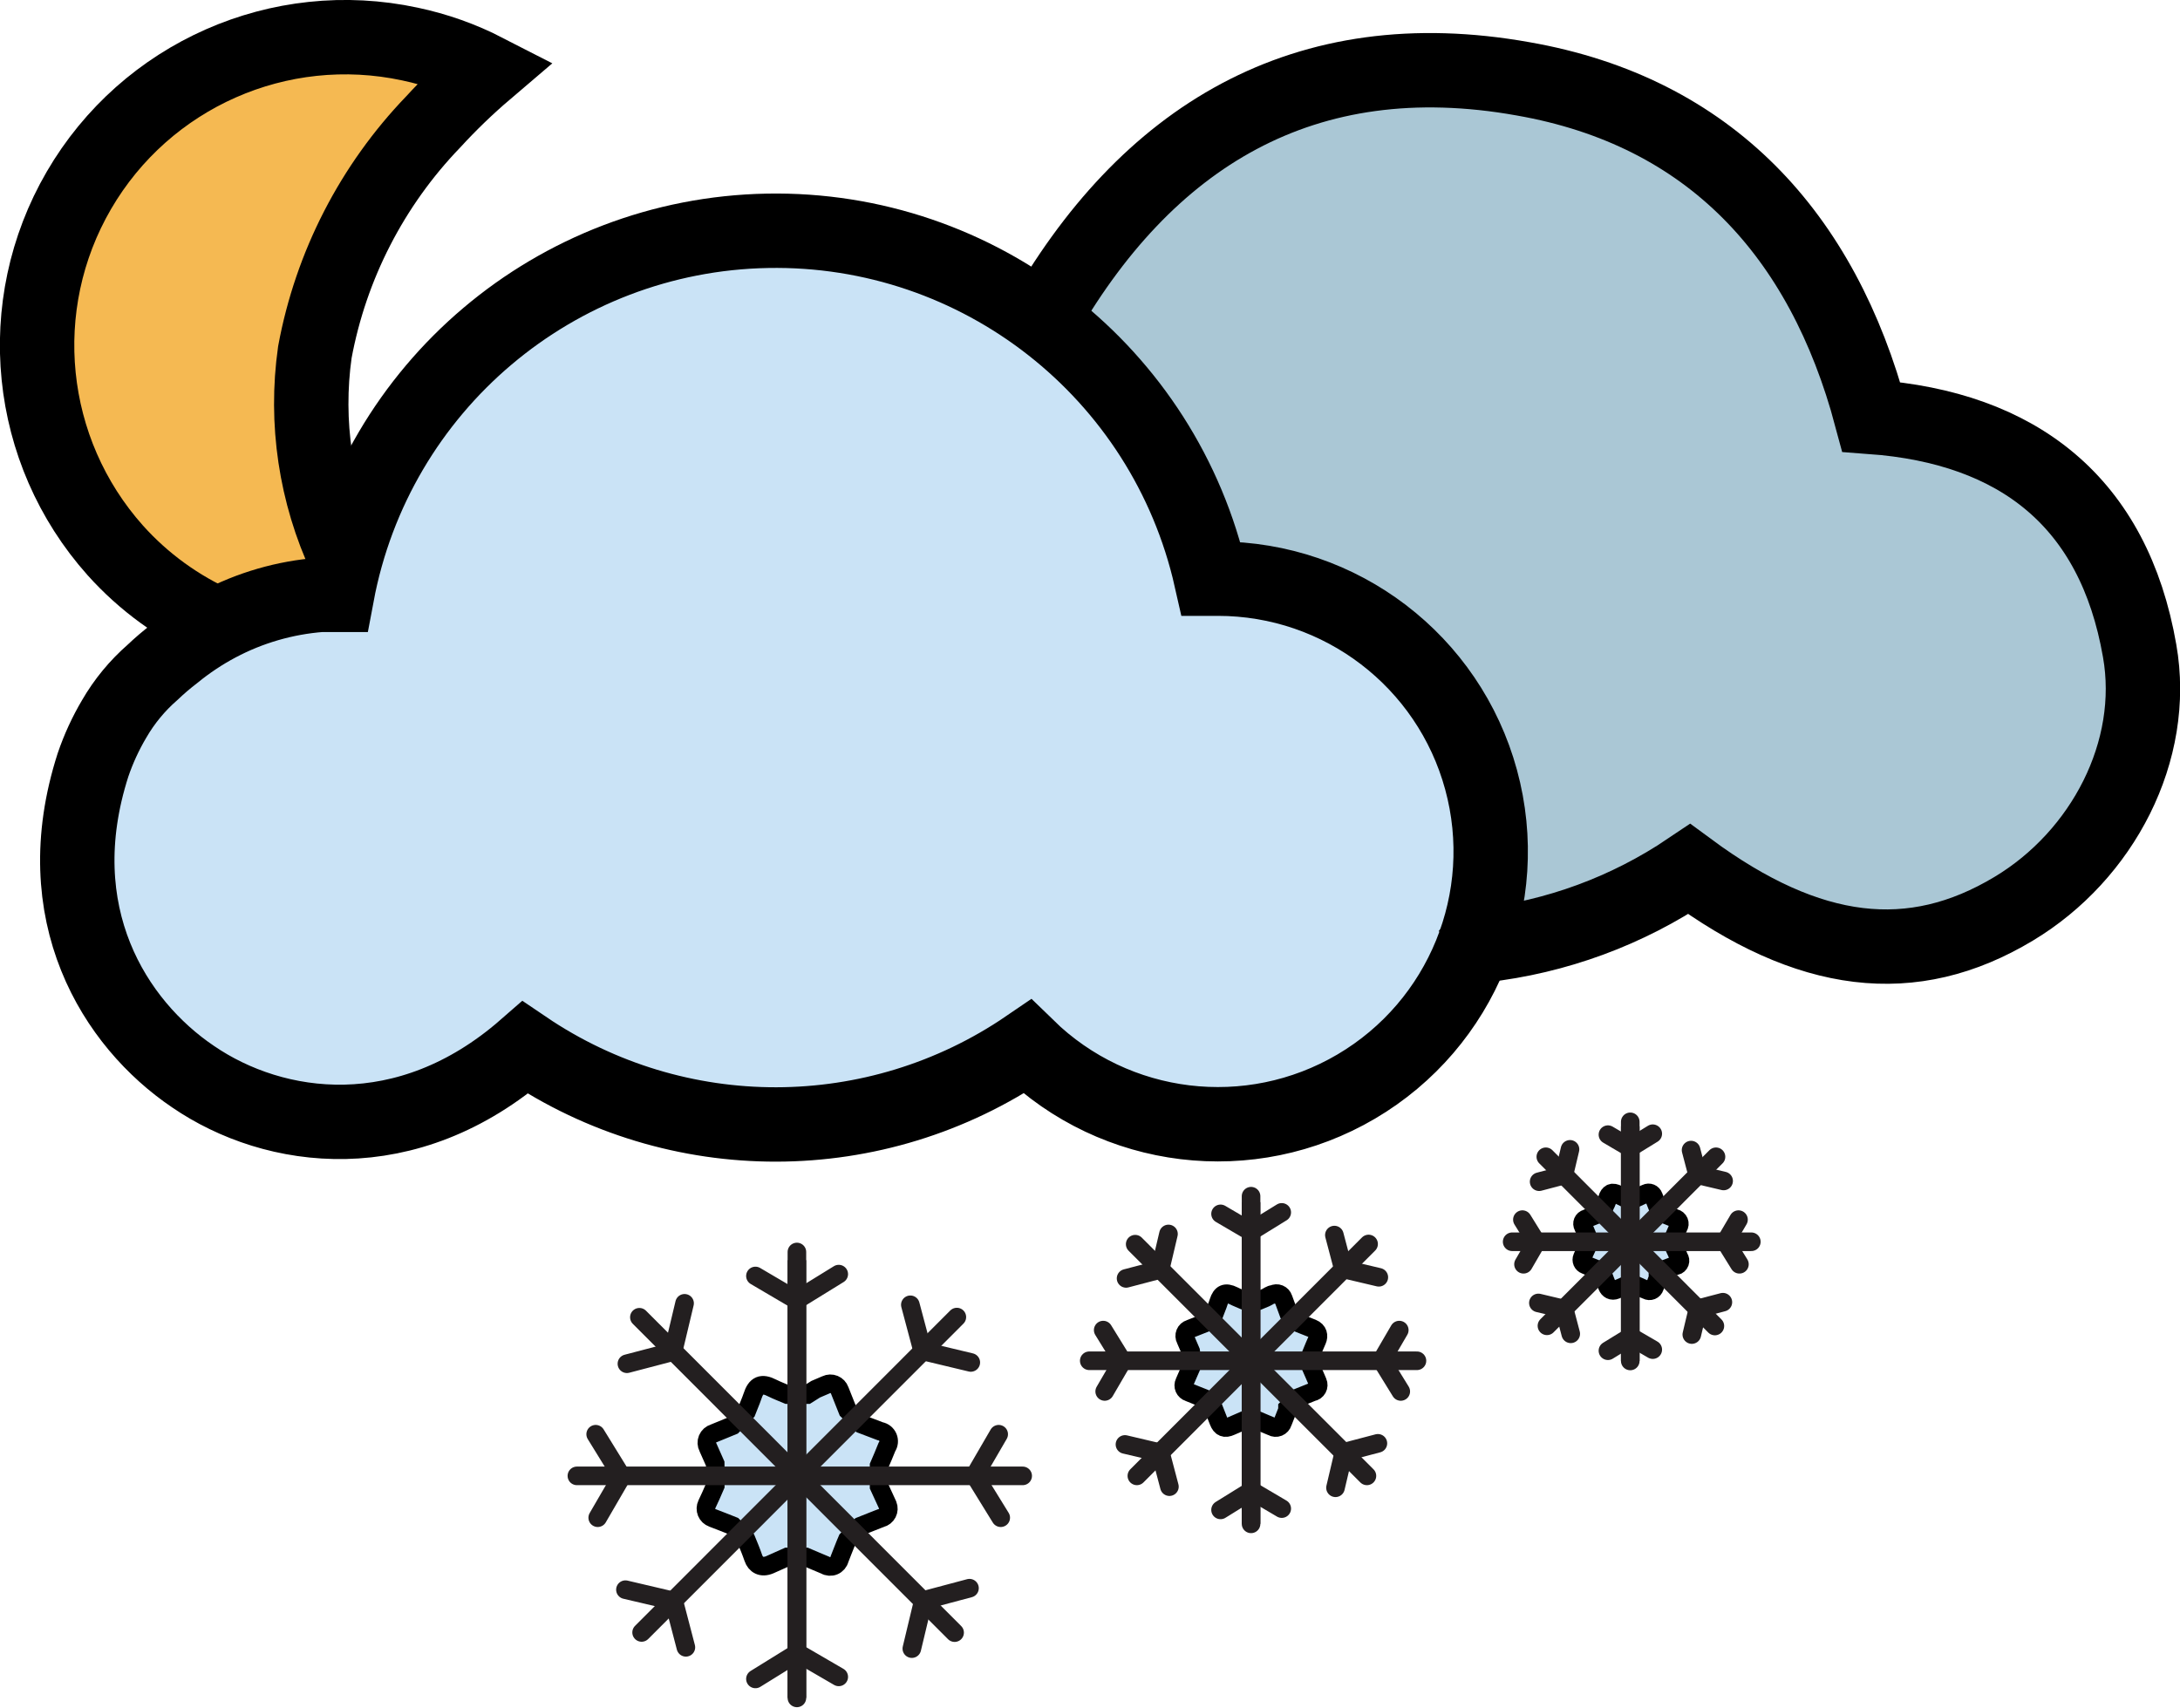
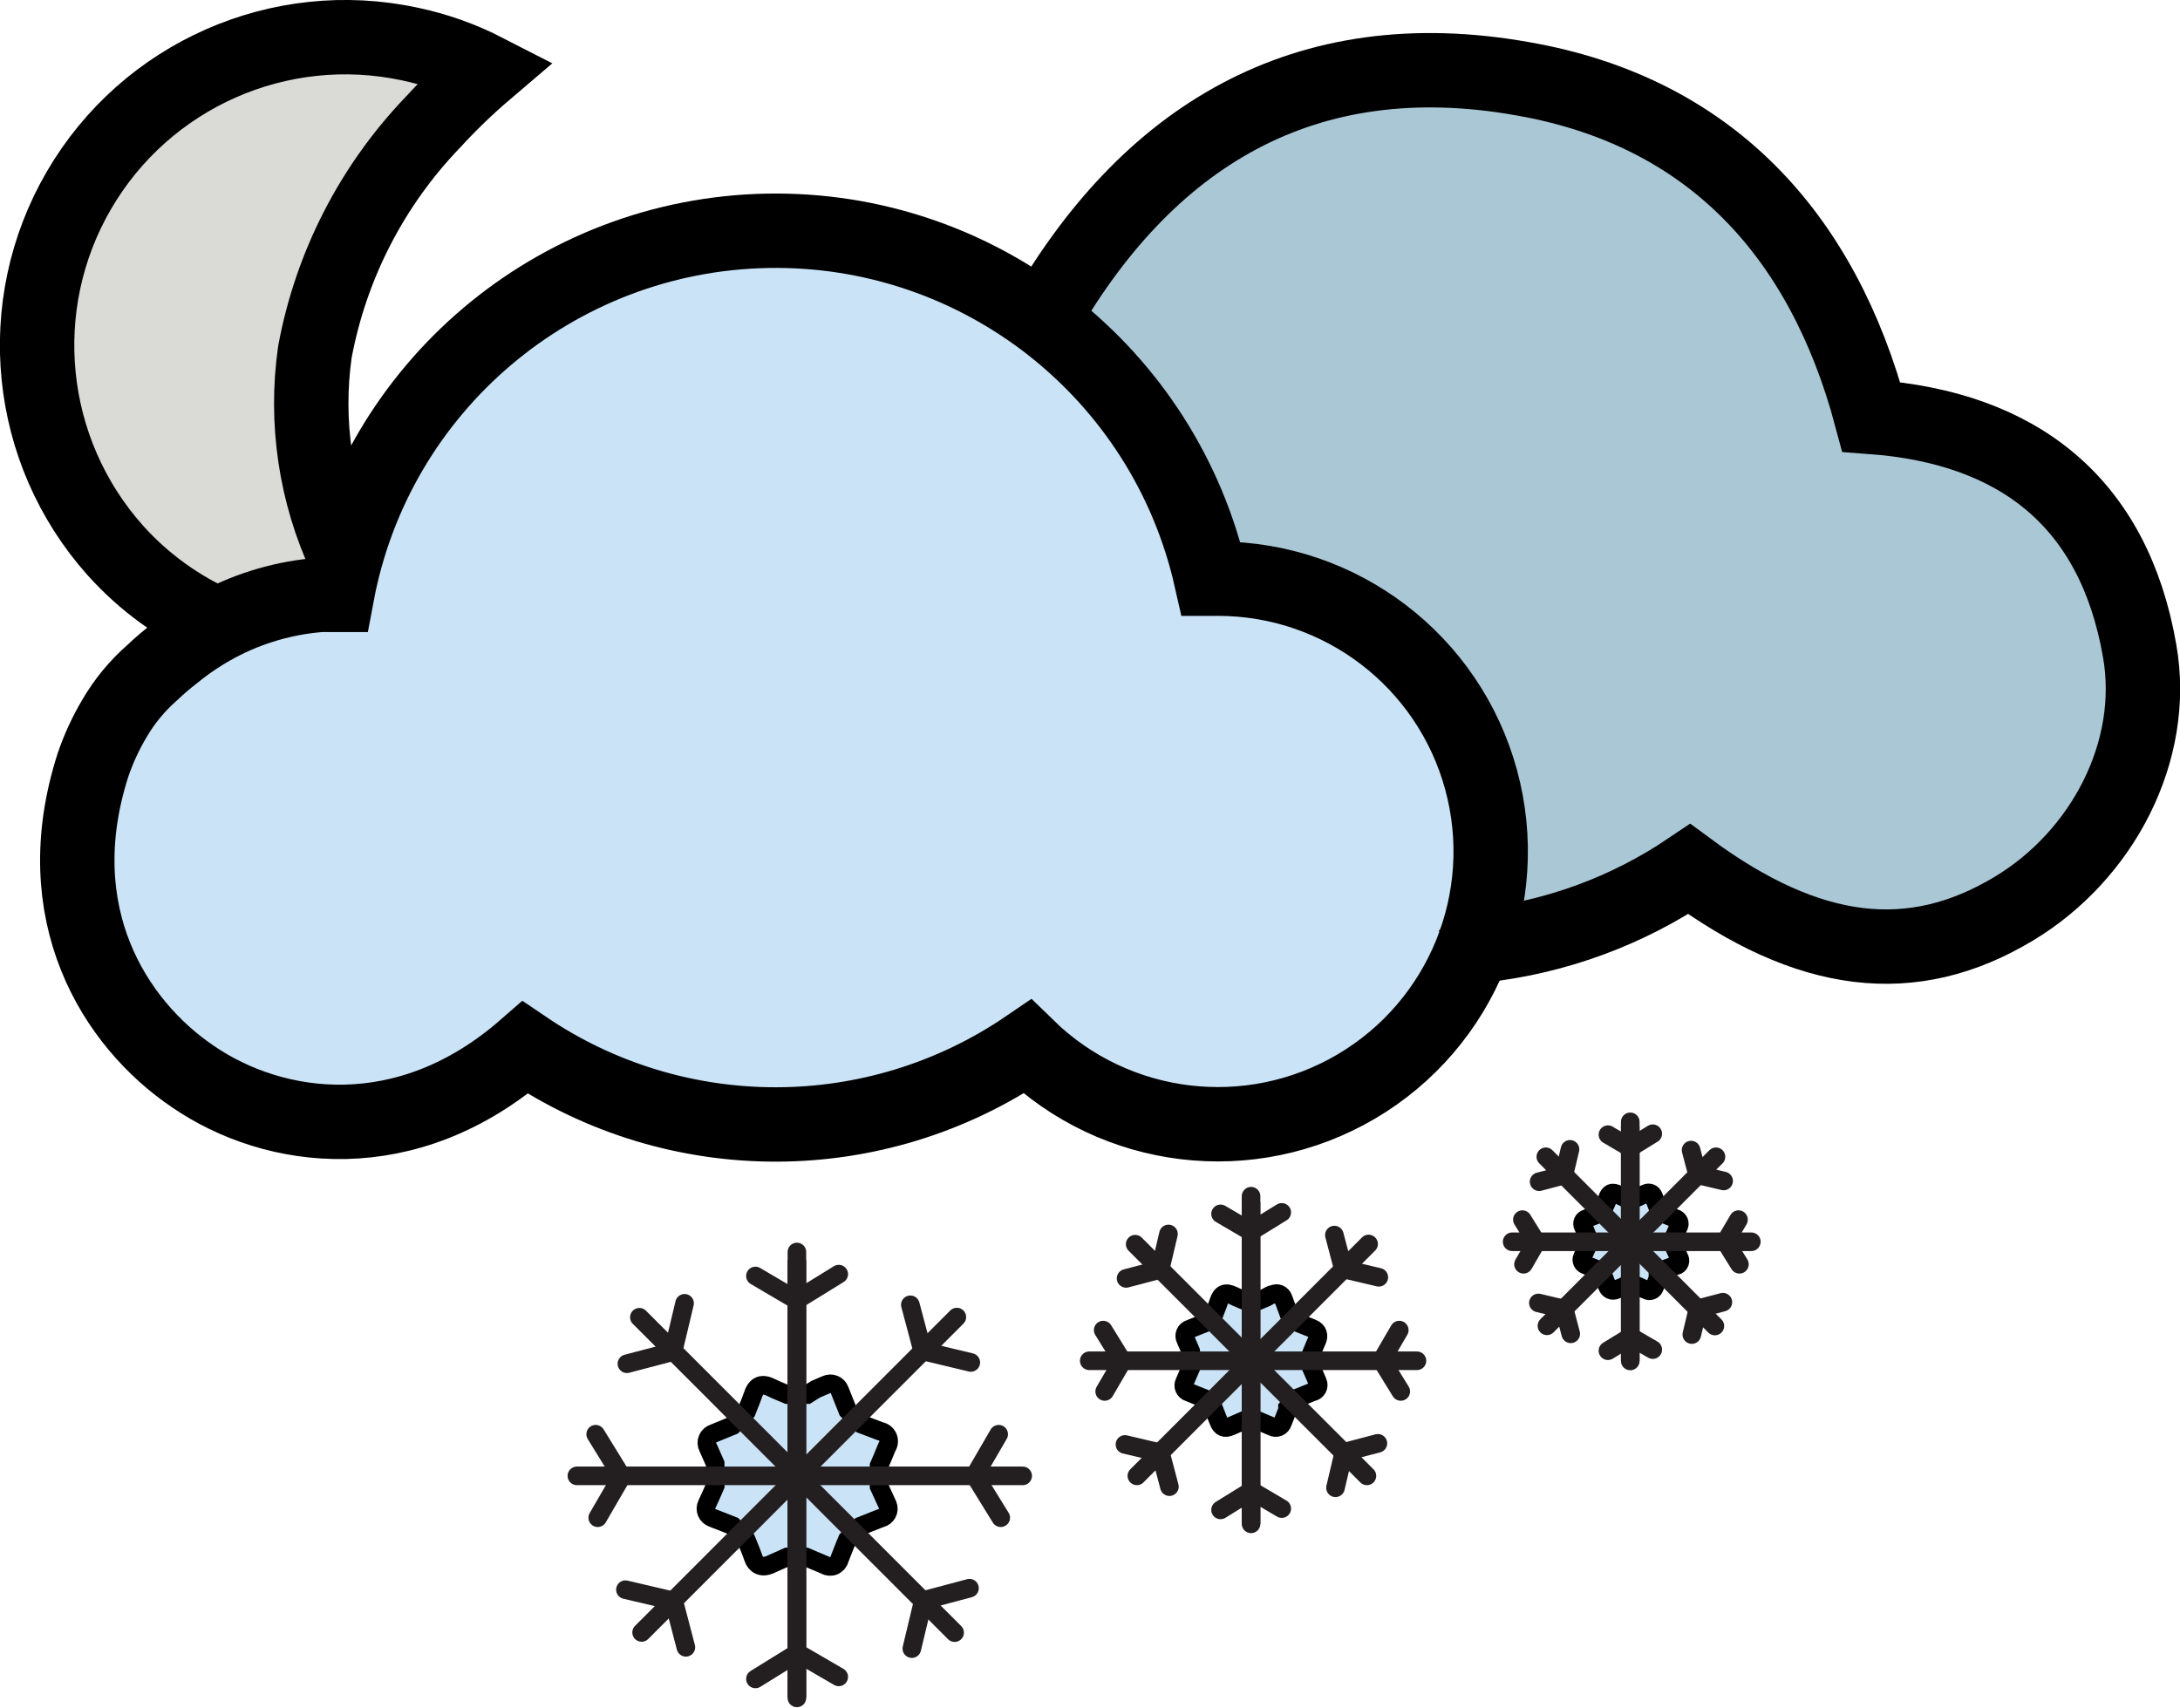
<svg xmlns="http://www.w3.org/2000/svg" viewBox="0 0 117.22 91.81">
  <defs>
-     <style>.cls-1{fill:#cae3f6;}.cls-2{fill:#f5b952;}.cls-3{fill:#aac7d5;}.cls-4,.cls-5,.cls-6,.cls-7{fill:none;stroke-miterlimit:10;}.cls-4,.cls-7{stroke:#000;}.cls-5,.cls-6{stroke:#231f20;}.cls-6{stroke-linecap:round;}.cls-7{stroke-width:4px;}</style>
+     <style>.cls-1{fill:#cae3f6;}.cls-2{fill:#dadbd6;}.cls-3{fill:#aac7d5;}.cls-4,.cls-5,.cls-6,.cls-7{fill:none;stroke-miterlimit:10;}.cls-4,.cls-7{stroke:#000;}.cls-5,.cls-6{stroke:#231f20;}.cls-6{stroke-linecap:round;}.cls-7{stroke-width:4px;}</style>
  </defs>
  <g id="Layer_2" data-name="Layer 2">
    <g id="Layer_1-2" data-name="Layer 1">
      <path class="cls-1" d="M47.73,80.85l-.46-1V78.74q.21-.49.42-1a.55.55,0,0,0-.36-.85l-1-.39-.75-.73-.43-1.09a.53.53,0,0,0-.73-.29c-.19.07-.38.16-.56.24l-.49.22H42.34c-.28-.13-.55-.23-.81-.36-.58-.29-.88-.15-1.07.44-.09.28-.21.54-.32.83l-.75.75-1,.41a.54.54,0,0,0-.32.77l.39.88a1.09,1.09,0,0,1,0,.14v1.06c-.15.37-.31.71-.45,1.06a.51.51,0,0,0,.3.72l.57.23.53.2.71.73c.14.34.27.66.39,1s.43.55.88.35l.94-.41h1l.54.23.5.21a.53.53,0,0,0,.77-.32l.35-.9.06-.15.73-.73.88-.35.21-.08A.53.53,0,0,0,47.73,80.85Z" />
      <path class="cls-1" d="M70.85,74.25c-.1-.25-.22-.5-.33-.77v-.79l.3-.7c.14-.32.06-.51-.26-.63l-.71-.28-.56-.54-.31-.8a.39.39,0,0,0-.54-.22L68,69.7l-.36.16h-.78c-.2-.09-.4-.16-.59-.26-.43-.22-.65-.11-.79.33-.06.2-.15.39-.23.6l-.56.56-.76.3a.39.39,0,0,0-.23.56l.28.64a.49.49,0,0,1,0,.11v.78l-.34.78a.38.38,0,0,0,.23.53l.42.17.38.15.53.53.28.72c.13.33.32.4.65.26l.69-.3h.77l.4.17.36.16A.39.39,0,0,0,69,76.4c.09-.22.17-.44.26-.65a.78.78,0,0,1,0-.12l.53-.53.65-.26.15-.06A.38.38,0,0,0,70.85,74.25Z" />
      <path class="cls-1" d="M90.28,67.54,90,67v-.58l.22-.52c.1-.23,0-.36-.19-.45l-.52-.21-.4-.4c-.08-.2-.15-.39-.23-.57a.28.28,0,0,0-.39-.16l-.3.13-.26.11h-.57L87,64.15c-.31-.16-.47-.08-.57.24,0,.15-.11.29-.17.44l-.41.41-.55.22a.28.28,0,0,0-.17.41c.07.15.14.31.2.47s0,0,0,.08V67l-.25.57a.29.29,0,0,0,.17.39l.3.12.28.11.39.39.21.52c.09.24.23.3.47.19l.5-.22H88l.29.12.26.12a.29.29,0,0,0,.42-.18l.18-.47,0-.09.39-.39L90,68l.11,0A.29.29,0,0,0,90.28,67.54Z" />
      <path class="cls-2" d="M18.58,30.75a19.61,19.61,0,0,1-1.65-11A24.17,24.17,0,0,1,23.29,7.35,34,34,0,0,1,26.13,4.6a15.87,15.87,0,0,0-4.08-1.44A16.56,16.56,0,0,0,6.2,30.38a16.23,16.23,0,0,0,5.51,4.05" />
      <path class="cls-3" d="M78.5,52.09a1.23,1.23,0,0,1,.77-.46,24.82,24.82,0,0,0,11.14-4.11c6.44,4.76,12,5.41,17.45,2.13,4.78-2.85,7.7-8.49,6.76-13.84-1.38-8-6.52-12-14.43-12.58C97.55,13.39,91.52,6.82,81.48,5c-11.75-2.1-20.3,3.05-26,13.23" />
      <path class="cls-1" d="M65.05,31.9l-.35,0a24,24,0,0,0-47,.87c-.29,0-.58,0-.87,0a14,14,0,0,0-5.53,1.59A14.44,14.44,0,0,0,8.93,36a14.21,14.21,0,0,0-1.17,1,10.11,10.11,0,0,0-2.06,2.5,13.24,13.24,0,0,0-1.13,2.39C2,49.88,5.73,55.84,10,58.69s11.5,4,17.85-1.57a24,24,0,0,0,27,0A14.67,14.67,0,1,0,65.05,31.9Z" />
      <path class="cls-4" d="M47.73,80.94l-.46-1V78.82c.14-.33.28-.64.42-1a.55.55,0,0,0-.36-.85l-1-.38-.75-.74-.43-1.08a.53.53,0,0,0-.73-.3l-.56.24L43.4,75H42.34c-.28-.12-.55-.22-.81-.35-.58-.3-.88-.16-1.07.44-.09.27-.21.53-.32.82l-.75.76-1,.41a.53.53,0,0,0-.32.76l.39.88a1.31,1.31,0,0,1,0,.15V79.9c-.15.36-.31.7-.45,1a.53.53,0,0,0,.3.73l.57.22.53.21.71.73c.14.34.27.65.39,1s.43.55.88.36l.94-.42h1l.54.23.5.21a.52.52,0,0,0,.77-.32c.12-.3.23-.6.35-.89a1.14,1.14,0,0,1,.06-.15l.73-.74.88-.35.21-.08A.52.52,0,0,0,47.73,80.94Z" />
      <line class="cls-5" x1="42.85" y1="67.77" x2="42.85" y2="91.31" />
      <line class="cls-6" x1="42.85" y1="67.33" x2="42.85" y2="91.31" />
      <polyline class="cls-6" points="40.62 68.62 42.83 69.92 45.1 68.52" />
      <polyline class="cls-6" points="45.1 90.18 42.88 88.89 40.62 90.29" />
      <line class="cls-6" x1="34.38" y1="70.84" x2="51.33" y2="87.8" />
      <polyline class="cls-6" points="33.71 73.34 36.19 72.69 36.81 70.09" />
      <polyline class="cls-6" points="52.13 85.41 49.65 86.07 49.03 88.66" />
      <line class="cls-6" x1="51.45" y1="70.83" x2="34.5" y2="87.79" />
      <polyline class="cls-6" points="48.95 70.17 49.61 72.65 52.2 73.27" />
      <polyline class="cls-6" points="36.88 88.59 36.23 86.1 33.63 85.49" />
      <line class="cls-6" x1="54.99" y1="79.37" x2="31.02" y2="79.37" />
      <polyline class="cls-6" points="53.7 77.13 52.41 79.35 53.81 81.62" />
      <polyline class="cls-6" points="32.14 81.62 33.43 79.4 32.03 77.13" />
      <path class="cls-4" d="M70.85,74.33c-.1-.25-.22-.5-.33-.76v-.79c.1-.25.2-.48.3-.71s.06-.5-.26-.63l-.71-.28-.56-.54L69,69.83a.38.38,0,0,0-.54-.22c-.14,0-.27.12-.41.18l-.36.15h-.78c-.2-.09-.4-.16-.59-.26-.43-.21-.65-.11-.79.33-.06.2-.15.39-.23.61l-.56.55-.76.3a.39.39,0,0,0-.23.56c.09.22.19.43.28.65a.28.28,0,0,1,0,.11v.77l-.34.78a.38.38,0,0,0,.23.53l.42.17.38.15.53.54.28.71c.13.33.32.41.65.26l.69-.3h.77l.4.17.36.15a.39.39,0,0,0,.57-.23l.26-.66,0-.11.53-.54.65-.26.15-.06A.38.38,0,0,0,70.85,74.33Z" />
      <line class="cls-5" x1="67.27" y1="64.65" x2="67.27" y2="81.95" />
      <line class="cls-6" x1="67.27" y1="64.33" x2="67.27" y2="81.95" />
      <polyline class="cls-6" points="65.63 65.28 67.25 66.23 68.92 65.2" />
      <polyline class="cls-6" points="68.92 81.13 67.29 80.17 65.63 81.2" />
      <line class="cls-6" x1="61.04" y1="66.91" x2="73.5" y2="79.37" />
      <polyline class="cls-6" points="60.55 68.75 62.38 68.27 62.83 66.36" />
      <polyline class="cls-6" points="74.09 77.62 72.26 78.1 71.81 80.01" />
      <line class="cls-6" x1="73.59" y1="66.9" x2="61.13" y2="79.37" />
      <polyline class="cls-6" points="71.75 66.42 72.23 68.24 74.14 68.69" />
      <polyline class="cls-6" points="62.88 79.95 62.4 78.13 60.49 77.68" />
      <line class="cls-6" x1="76.19" y1="73.18" x2="58.57" y2="73.18" />
      <polyline class="cls-6" points="75.24 71.53 74.29 73.16 75.32 74.83" />
      <polyline class="cls-6" points="59.4 74.83 60.35 73.2 59.32 71.53" />
      <path class="cls-4" d="M90.28,67.63c-.08-.19-.16-.37-.25-.56v-.58l.22-.51a.3.3,0,0,0-.19-.46l-.52-.21-.4-.39c-.08-.21-.15-.39-.23-.58a.28.28,0,0,0-.39-.16l-.3.13-.26.12h-.57L87,64.24c-.31-.16-.47-.09-.57.23,0,.15-.11.29-.17.45l-.41.4-.55.22a.28.28,0,0,0-.17.41c.07.16.14.31.2.47s0,0,0,.08v.57c-.09.19-.17.38-.25.56a.29.29,0,0,0,.17.39l.3.12.28.11.39.39c.07.19.14.36.21.53s.23.29.47.19l.5-.22H88l.29.13.26.11a.29.29,0,0,0,.42-.17l.18-.48,0-.08.39-.4.47-.18.11,0A.28.28,0,0,0,90.28,67.63Z" />
      <line class="cls-5" x1="87.66" y1="60.57" x2="87.66" y2="73.19" />
      <line class="cls-6" x1="87.66" y1="60.33" x2="87.66" y2="73.19" />
      <polyline class="cls-6" points="86.46 61.02 87.65 61.72 88.87 60.97" />
      <polyline class="cls-6" points="88.87 72.58 87.68 71.89 86.46 72.64" />
      <line class="cls-6" x1="83.12" y1="62.21" x2="92.21" y2="71.31" />
      <polyline class="cls-6" points="82.76 63.55 84.09 63.2 84.42 61.81" />
      <polyline class="cls-6" points="92.64 70.03 91.3 70.38 90.97 71.77" />
      <line class="cls-6" x1="92.27" y1="62.21" x2="83.18" y2="71.3" />
      <polyline class="cls-6" points="90.93 61.85 91.28 63.18 92.68 63.51" />
      <polyline class="cls-6" points="84.46 71.73 84.11 70.4 82.72 70.07" />
      <line class="cls-6" x1="94.17" y1="66.78" x2="81.31" y2="66.78" />
      <polyline class="cls-6" points="93.48 65.59 92.78 66.78 93.53 67.99" />
      <polyline class="cls-6" points="81.92 67.99 82.61 66.8 81.86 65.59" />
      <path class="cls-7" d="M18.58,30a19.63,19.63,0,0,1-1.65-11.06A24.21,24.21,0,0,1,23.29,6.56a32.14,32.14,0,0,1,2.84-2.74,16.28,16.28,0,0,0-4.08-1.45A16.57,16.57,0,0,0,6.2,29.6a16.23,16.23,0,0,0,5.51,4" />
      <path class="cls-7" d="M78.93,51.31a1.29,1.29,0,0,1,.77-.47,24.84,24.84,0,0,0,11.13-4.1c6.44,4.75,12,5.41,17.45,2.13C113.06,46,116,40.38,115.05,35c-1.39-8-6.53-12-14.43-12.58C98,12.61,91.94,6,81.9,4.24c-11.74-2.1-20.29,3.05-26,13.23" />
      <path class="cls-7" d="M65.48,31.12l-.36,0a24,24,0,0,0-47,.87l-.87,0a14.06,14.06,0,0,0-5.52,1.6,14.44,14.44,0,0,0-2.36,1.57,14.06,14.06,0,0,0-1.17,1,9.89,9.89,0,0,0-2.06,2.5A13.24,13.24,0,0,0,5,41.14c-2.57,8,1.16,13.91,5.38,16.76,4.38,3,11.5,4,17.86-1.56a24,24,0,0,0,27-.05A14.67,14.67,0,1,0,65.48,31.12Z" />
    </g>
  </g>
</svg>
